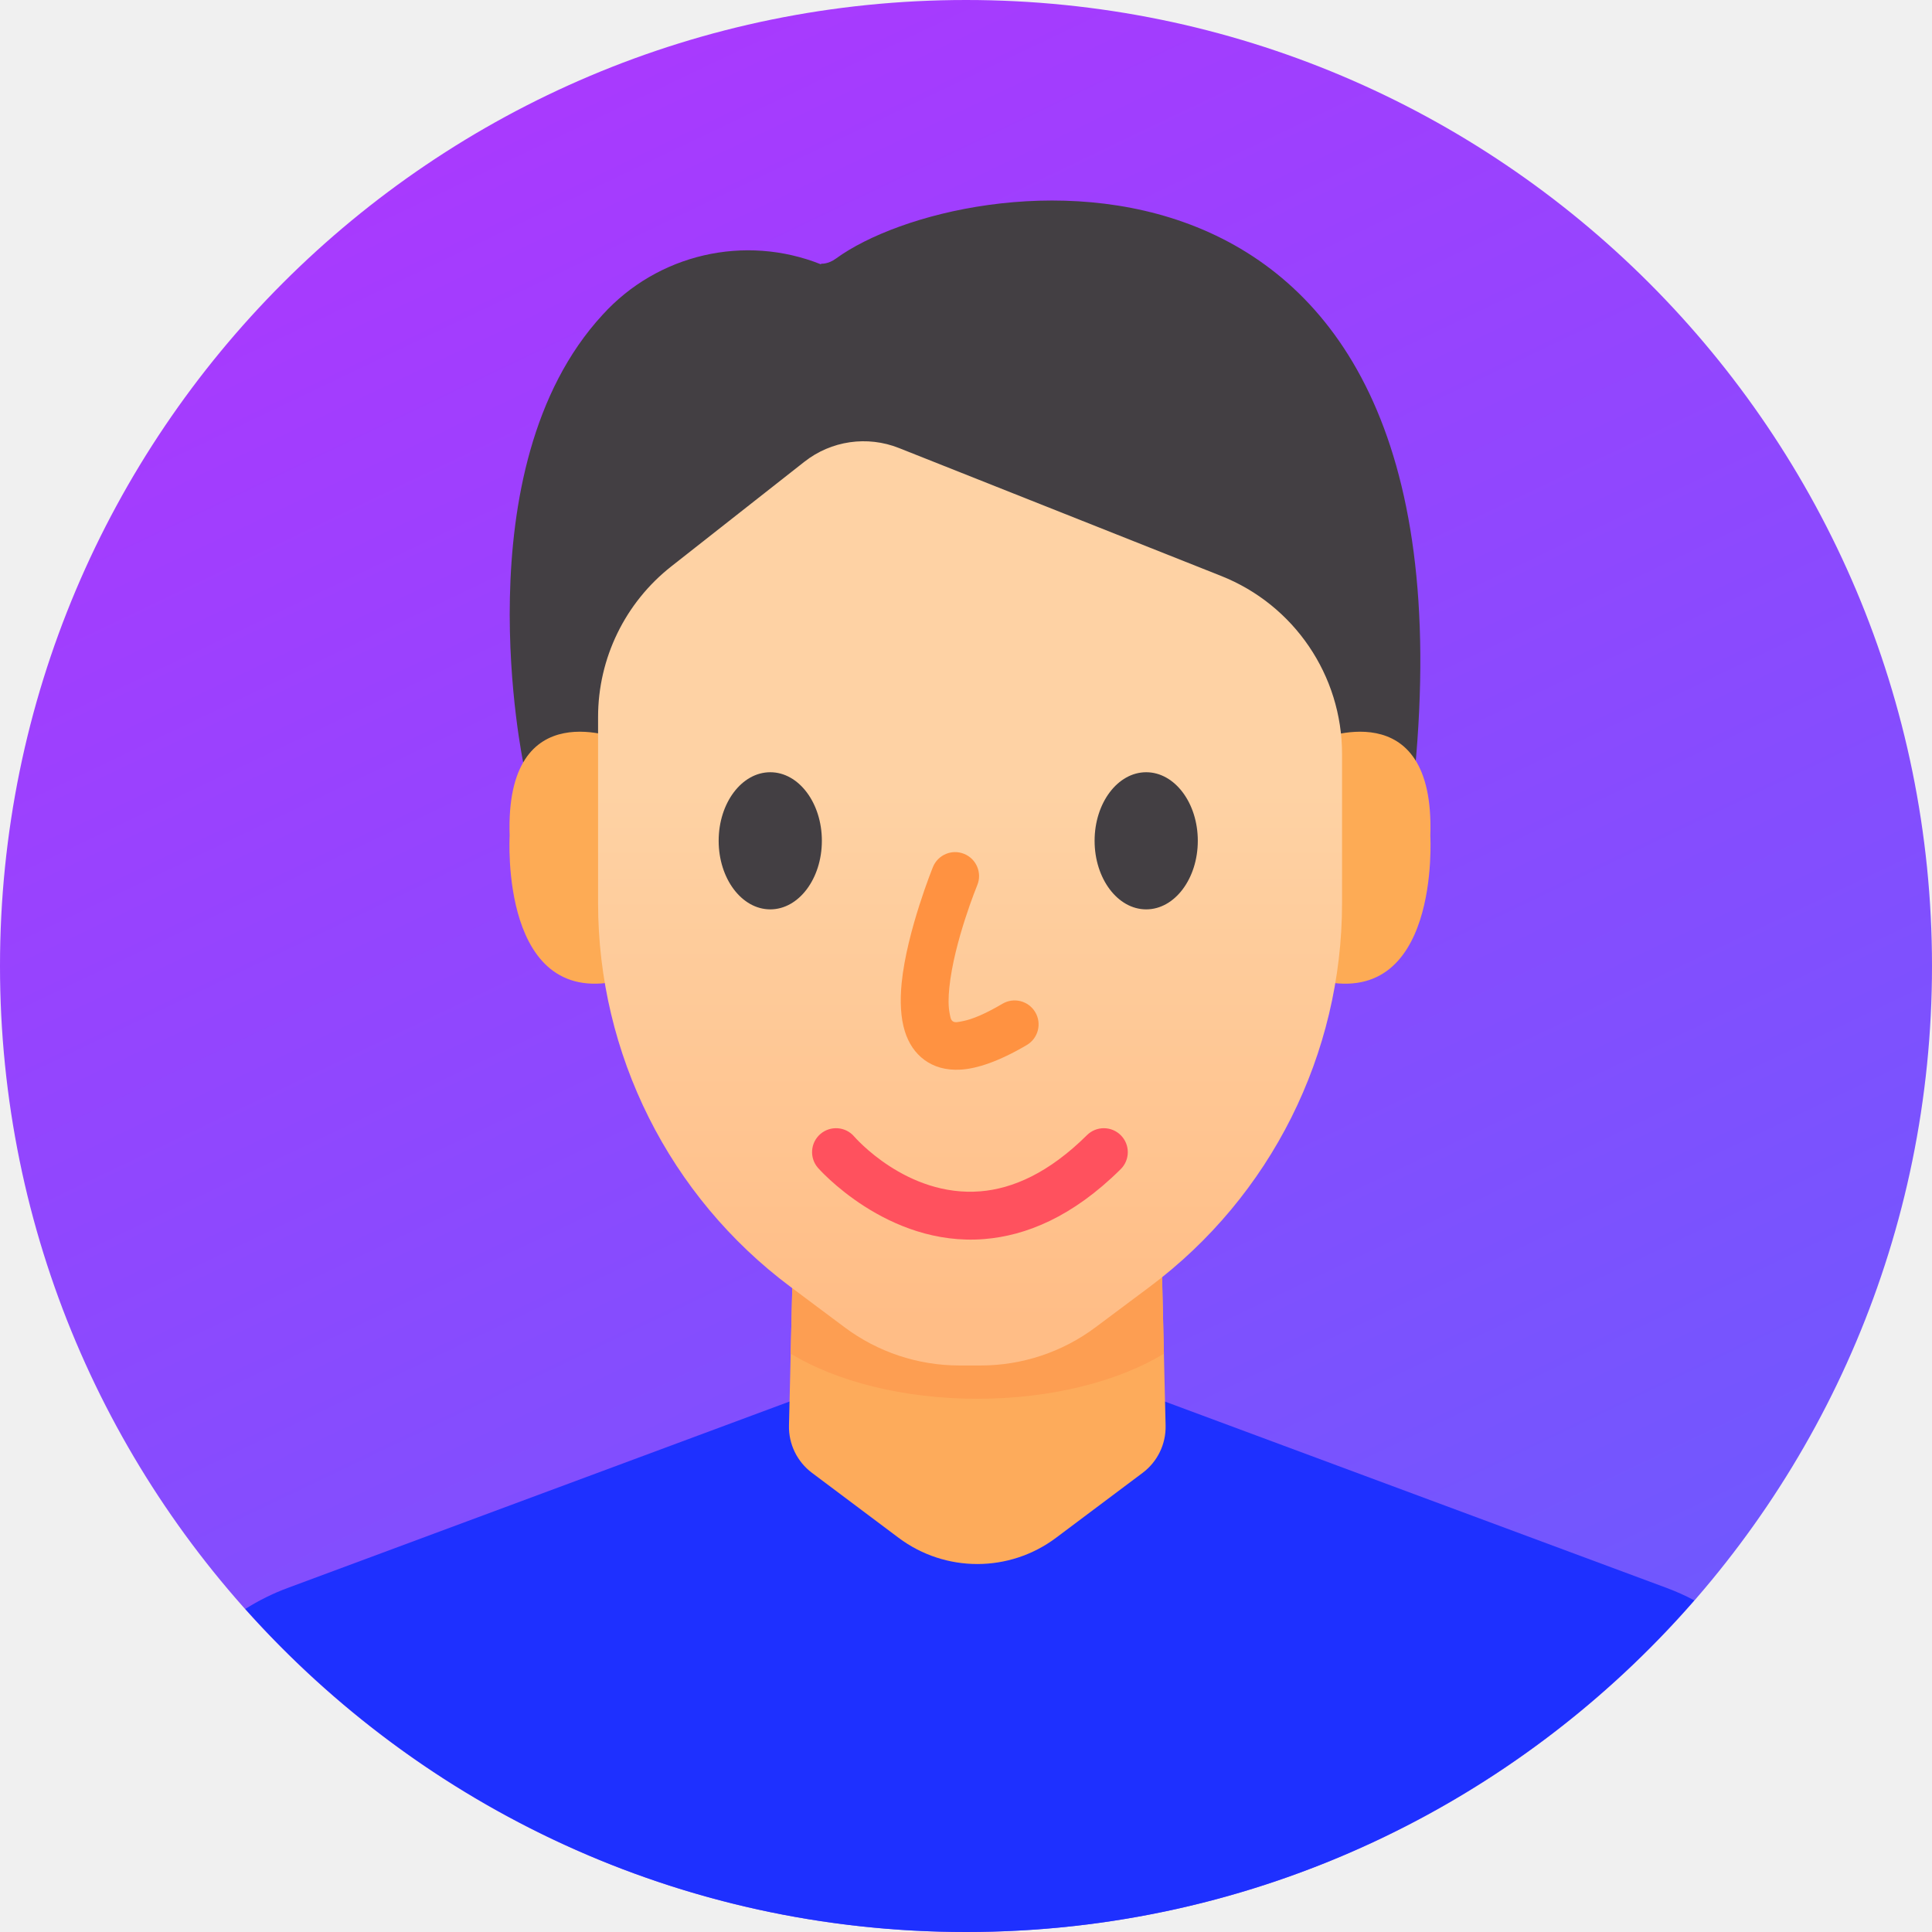
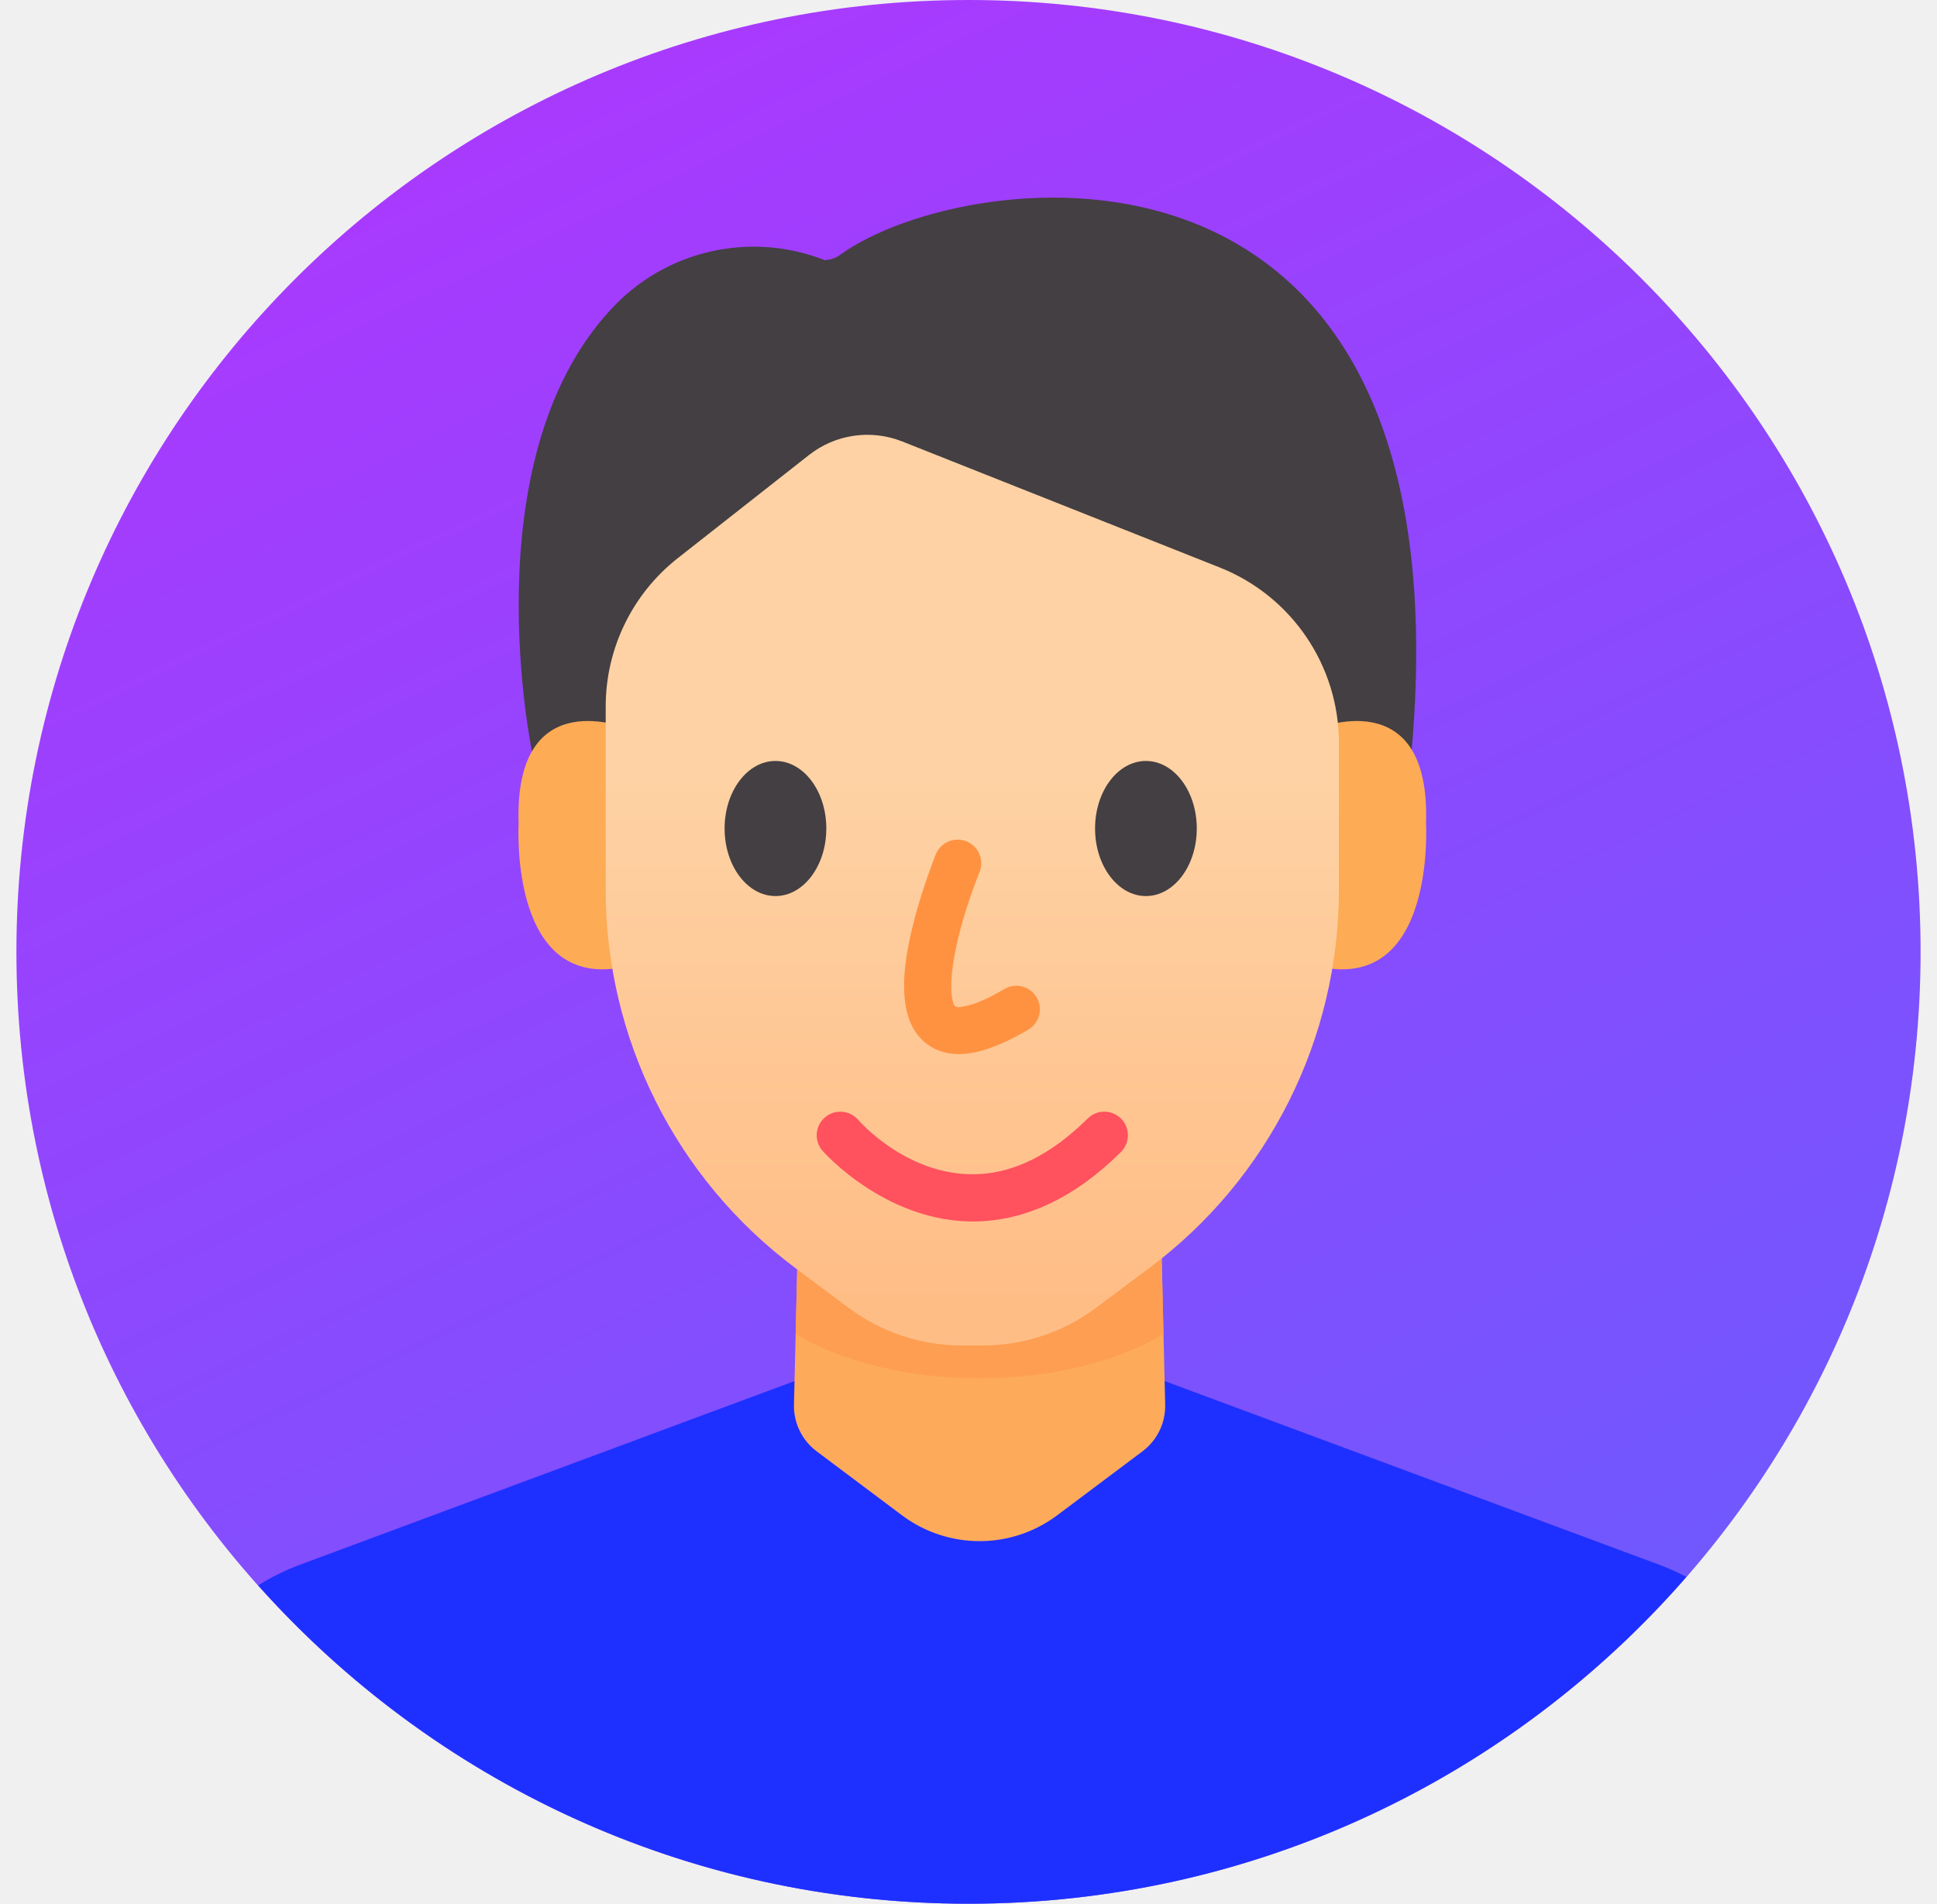
- <svg xmlns="http://www.w3.org/2000/svg" width="48" height="48" viewBox="0 0 48 48" fill="none">
-   <g clip-path="url(#clip0_1491_920)">
-     <path d="M24 48C37.255 48 48 37.255 48 24C48 10.745 37.255 0 24 0C10.745 0 0 10.745 0 24C0 37.255 10.745 48 24 48Z" fill="url(#paint0_linear_1491_920)" />
-     <path fill-rule="evenodd" clip-rule="evenodd" d="M6.094 39.974C6.424 39.766 6.778 39.589 7.154 39.45C13.15 37.223 24.278 33.089 24.278 33.089C24.278 33.089 35.407 37.223 41.403 39.45C41.642 39.539 41.873 39.642 42.094 39.76C37.693 44.808 31.216 48 24 48C16.885 48 10.49 44.898 6.094 39.974Z" fill="#1E30FF" />
-     <path fill-rule="evenodd" clip-rule="evenodd" d="M19.771 28.324C19.771 28.324 19.648 33.468 19.602 35.416C19.591 35.877 19.804 36.315 20.173 36.592C20.714 36.998 21.549 37.624 22.325 38.206C23.484 39.075 25.078 39.075 26.237 38.206C27.012 37.624 27.847 36.998 28.389 36.592C28.758 36.315 28.97 35.877 28.959 35.416C28.913 33.468 28.79 28.324 28.79 28.324H19.771Z" fill="#FDAB5B" />
-     <path fill-rule="evenodd" clip-rule="evenodd" d="M26.392 28.324C27.322 28.505 28.149 28.802 28.811 29.182L28.917 33.633C27.783 34.319 26.125 34.752 24.281 34.752C22.436 34.752 20.779 34.319 19.645 33.633L19.751 29.182C20.413 28.802 21.239 28.505 22.17 28.324H26.392Z" fill="#FD9E52" />
-     <path fill-rule="evenodd" clip-rule="evenodd" d="M13.009 18.996C13.009 18.996 11.447 11.645 14.969 7.823C16.338 6.312 18.502 5.811 20.396 6.567C20.403 6.551 20.403 6.551 20.403 6.551C20.403 6.551 20.57 6.57 20.772 6.422C23.893 4.148 36.76 2.365 35.149 19.186" fill="#433F43" />
-     <path fill-rule="evenodd" clip-rule="evenodd" d="M15.449 18.384C15.449 18.384 12.539 17.144 12.662 20.765C12.662 20.765 12.4 25.161 15.499 24.337" fill="#FDAB55" />
-     <path fill-rule="evenodd" clip-rule="evenodd" d="M32.749 18.384C32.749 18.384 35.659 17.144 35.536 20.765C35.536 20.765 35.798 25.161 32.699 24.337" fill="#FDAB55" />
-     <path fill-rule="evenodd" clip-rule="evenodd" d="M16.678 14.072C15.53 14.975 14.859 16.354 14.859 17.814V22.435C14.859 26.188 16.629 29.721 19.635 31.968C20.126 32.334 20.589 32.681 20.985 32.977C21.808 33.592 22.808 33.925 23.835 33.925C24.012 33.925 24.191 33.925 24.367 33.925C25.394 33.925 26.394 33.592 27.217 32.977C27.613 32.681 28.076 32.334 28.567 31.968C31.573 29.721 33.343 26.188 33.343 22.435C33.343 21.16 33.343 19.859 33.343 18.733C33.343 16.782 32.152 15.029 30.339 14.309C27.774 13.29 24.211 11.876 22.334 11.131C21.546 10.818 20.651 10.948 19.985 11.472C19.075 12.187 17.752 13.228 16.678 14.072Z" fill="url(#paint1_linear_1491_920)" />
-     <path d="M19.137 22.593C19.845 22.593 20.419 21.83 20.419 20.889C20.419 19.949 19.845 19.186 19.137 19.186C18.429 19.186 17.855 19.949 17.855 20.889C17.855 21.83 18.429 22.593 19.137 22.593Z" fill="#433F43" />
-     <path d="M28.477 22.593C29.185 22.593 29.759 21.83 29.759 20.889C29.759 19.949 29.185 19.186 28.477 19.186C27.769 19.186 27.195 19.949 27.195 20.889C27.195 21.83 27.769 22.593 28.477 22.593Z" fill="#433F43" />
-     <path fill-rule="evenodd" clip-rule="evenodd" d="M23.179 21.54C23.179 21.54 22.531 23.133 22.402 24.418C22.356 24.87 22.377 25.29 22.479 25.617C22.574 25.925 22.739 26.166 22.966 26.333C23.193 26.499 23.489 26.599 23.878 26.574C24.273 26.548 24.81 26.376 25.511 25.963C25.794 25.796 25.888 25.431 25.721 25.148C25.554 24.865 25.189 24.771 24.906 24.938C24.493 25.181 24.166 25.324 23.906 25.373C23.802 25.392 23.724 25.413 23.67 25.373C23.618 25.335 23.611 25.262 23.595 25.185C23.557 24.998 23.562 24.775 23.586 24.537C23.701 23.4 24.28 21.991 24.28 21.991C24.405 21.687 24.259 21.339 23.955 21.215C23.651 21.09 23.303 21.236 23.179 21.54Z" fill="#FF9241" />
-     <path fill-rule="evenodd" clip-rule="evenodd" d="M20.321 29.014C20.321 29.014 22.035 30.982 24.456 30.784C25.48 30.701 26.641 30.241 27.844 29.047C28.077 28.816 28.079 28.439 27.847 28.206C27.616 27.973 27.239 27.971 27.006 28.202C26.06 29.14 25.164 29.532 24.36 29.598C22.518 29.748 21.221 28.235 21.221 28.235C21.006 27.987 20.63 27.96 20.381 28.175C20.133 28.39 20.106 28.766 20.321 29.014Z" fill="#FF515E" />
+ <svg xmlns="http://www.w3.org/2000/svg" width="59" height="58" viewBox="0 0 59 58" fill="none">
+   <g clip-path="url(#clip0_180_417)">
+     <path d="M29.5 58C45.516 58 58.5 45.016 58.5 29C58.5 12.984 45.516 0 29.5 0C13.484 0 0.5 12.984 0.5 29C0.5 45.016 13.484 58 29.5 58Z" fill="url(#paint0_linear_180_417)" />
+     <path fill-rule="evenodd" clip-rule="evenodd" d="M7.864 48.302C8.263 48.05 8.691 47.837 9.146 47.669C16.39 44.977 29.837 39.983 29.837 39.983C29.837 39.983 43.285 44.977 50.529 47.669C50.819 47.776 51.097 47.901 51.365 48.043C46.046 54.143 38.22 58 29.5 58C20.904 58 13.176 54.252 7.864 48.302Z" fill="#1E30FF" />
+     <path fill-rule="evenodd" clip-rule="evenodd" d="M24.389 34.225C24.389 34.225 24.24 40.441 24.184 42.794C24.171 43.352 24.428 43.881 24.874 44.216C25.528 44.706 26.537 45.463 27.474 46.166C28.875 47.216 30.8 47.216 32.201 46.166C33.138 45.463 34.147 44.706 34.801 44.216C35.247 43.881 35.504 43.352 35.491 42.794C35.435 40.441 35.286 34.225 35.286 34.225H24.389Z" fill="#FDAB5B" />
+     <path fill-rule="evenodd" clip-rule="evenodd" d="M32.388 34.225C33.512 34.443 34.511 34.802 35.311 35.262L35.439 40.64C34.069 41.469 32.066 41.992 29.837 41.992C27.608 41.992 25.605 41.469 24.235 40.64L24.364 35.262C25.164 34.802 26.163 34.443 27.287 34.225H32.388Z" fill="#FD9E52" />
+     <path fill-rule="evenodd" clip-rule="evenodd" d="M16.216 22.954C16.216 22.954 14.329 14.071 18.584 9.453C20.239 7.628 22.853 7.022 25.142 7.935C25.15 7.916 25.15 7.916 25.15 7.916C25.15 7.916 25.352 7.938 25.596 7.76C29.367 5.013 44.915 2.858 42.969 23.183" fill="#433F43" />
+     <path fill-rule="evenodd" clip-rule="evenodd" d="M19.165 22.214C19.165 22.214 15.649 20.716 15.797 25.091C15.797 25.091 15.48 30.404 19.225 29.408" fill="#FDAB55" />
+     <path fill-rule="evenodd" clip-rule="evenodd" d="M40.068 22.214C40.068 22.214 43.584 20.716 43.436 25.091C43.436 25.091 43.752 30.404 40.008 29.408" fill="#FDAB55" />
+     <path fill-rule="evenodd" clip-rule="evenodd" d="M20.646 17.004C19.259 18.094 18.449 19.762 18.449 21.526V27.109C18.449 31.644 20.588 35.913 24.22 38.628C24.813 39.071 25.372 39.489 25.851 39.847C26.846 40.591 28.054 40.992 29.295 40.992C29.508 40.992 29.725 40.992 29.937 40.992C31.179 40.992 32.387 40.591 33.382 39.847C33.86 39.489 34.42 39.071 35.013 38.628C38.645 35.913 40.783 31.644 40.783 27.109C40.783 25.568 40.783 23.996 40.783 22.637C40.783 20.279 39.345 18.16 37.154 17.29C34.054 16.06 29.749 14.35 27.481 13.45C26.529 13.072 25.448 13.229 24.642 13.862C23.543 14.727 21.944 15.984 20.646 17.004Z" fill="url(#paint1_linear_180_417)" />
+     <path d="M23.62 27.3C24.476 27.3 25.169 26.378 25.169 25.242C25.169 24.105 24.476 23.184 23.62 23.184C22.765 23.184 22.071 24.105 22.071 25.242C22.071 26.378 22.765 27.3 23.62 27.3Z" fill="#433F43" />
+     <path d="M34.904 27.3C35.76 27.3 36.453 26.378 36.453 25.242C36.453 24.105 35.76 23.184 34.904 23.184C34.049 23.184 33.355 24.105 33.355 25.242C33.355 26.378 34.049 27.3 34.904 27.3Z" fill="#433F43" />
+     <path fill-rule="evenodd" clip-rule="evenodd" d="M28.504 26.028C28.504 26.028 27.721 27.952 27.565 29.505C27.51 30.051 27.535 30.558 27.658 30.954C27.773 31.326 27.973 31.617 28.247 31.818C28.521 32.019 28.879 32.141 29.349 32.11C29.826 32.079 30.475 31.87 31.321 31.371C31.663 31.17 31.777 30.729 31.576 30.387C31.374 30.045 30.933 29.931 30.591 30.133C30.091 30.427 29.697 30.6 29.383 30.658C29.257 30.682 29.162 30.706 29.097 30.658C29.034 30.613 29.026 30.524 29.007 30.432C28.961 30.206 28.967 29.936 28.996 29.649C29.134 28.274 29.835 26.572 29.835 26.572C29.985 26.204 29.809 25.784 29.442 25.634C29.074 25.484 28.654 25.66 28.504 26.028Z" fill="#FF9241" />
+     <path fill-rule="evenodd" clip-rule="evenodd" d="M25.052 35.059C25.052 35.059 27.123 37.436 30.049 37.198C31.286 37.097 32.689 36.541 34.142 35.099C34.424 34.82 34.426 34.364 34.147 34.082C33.867 33.8 33.412 33.798 33.13 34.078C31.987 35.211 30.904 35.685 29.933 35.764C27.707 35.946 26.14 34.118 26.14 34.118C25.88 33.818 25.426 33.785 25.125 34.045C24.825 34.304 24.792 34.759 25.052 35.059Z" fill="#FF515E" />
  </g>
  <defs>
-     <linearGradient id="paint0_linear_1491_920" x1="17.138" y1="0.997" x2="37.608" y2="43.797" gradientUnits="userSpaceOnUse">
+     <linearGradient id="paint0_linear_180_417" x1="21.209" y1="1.205" x2="45.944" y2="52.922" gradientUnits="userSpaceOnUse">
      <stop stop-color="#A83AFE" />
      <stop offset="1" stop-color="#6E59FE" />
    </linearGradient>
-     <linearGradient id="paint1_linear_1491_920" x1="24.022" y1="19.629" x2="24.022" y2="32.819" gradientUnits="userSpaceOnUse">
+     <linearGradient id="paint1_linear_180_417" x1="29.521" y1="23.718" x2="29.521" y2="39.657" gradientUnits="userSpaceOnUse">
      <stop stop-color="#FED2A4" />
      <stop offset="1" stop-color="#FFBD86" />
    </linearGradient>
-     <clipPath id="clip0_1491_920">
-       <rect width="48" height="48" fill="white" />
+     <clipPath id="clip0_180_417">
+       <rect width="58" height="58" fill="white" transform="translate(0.5)" />
    </clipPath>
  </defs>
</svg>
